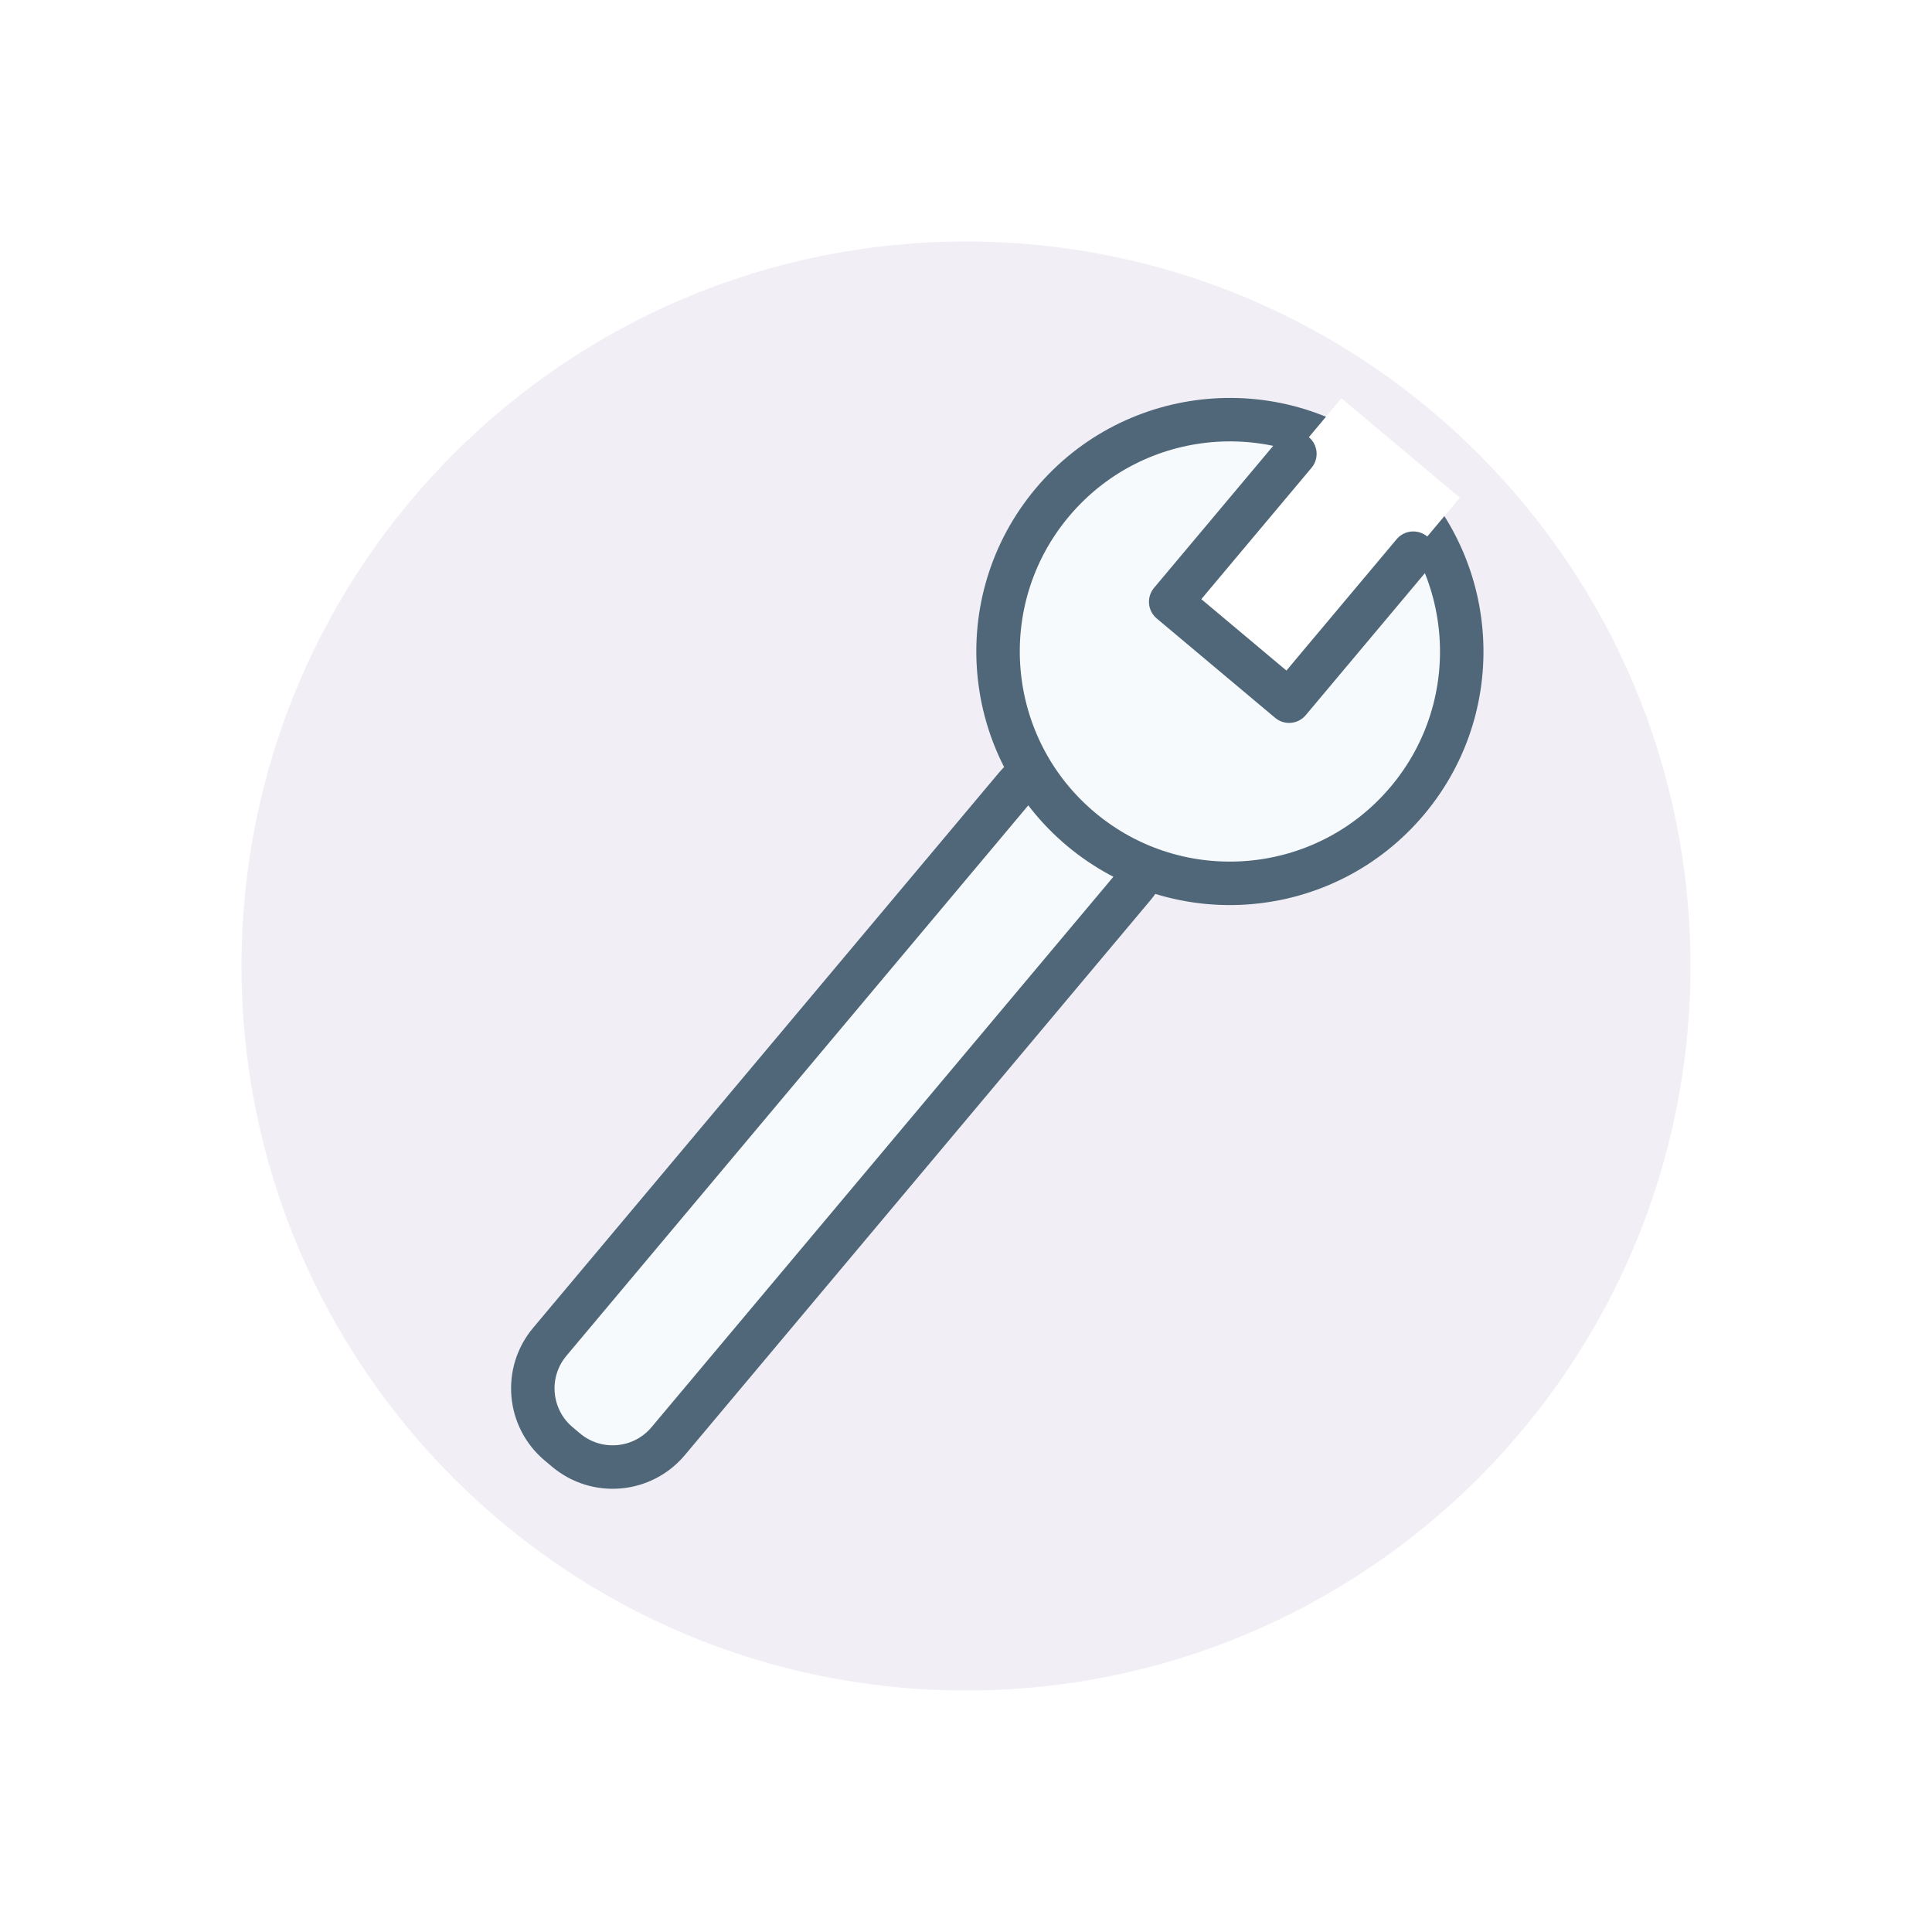
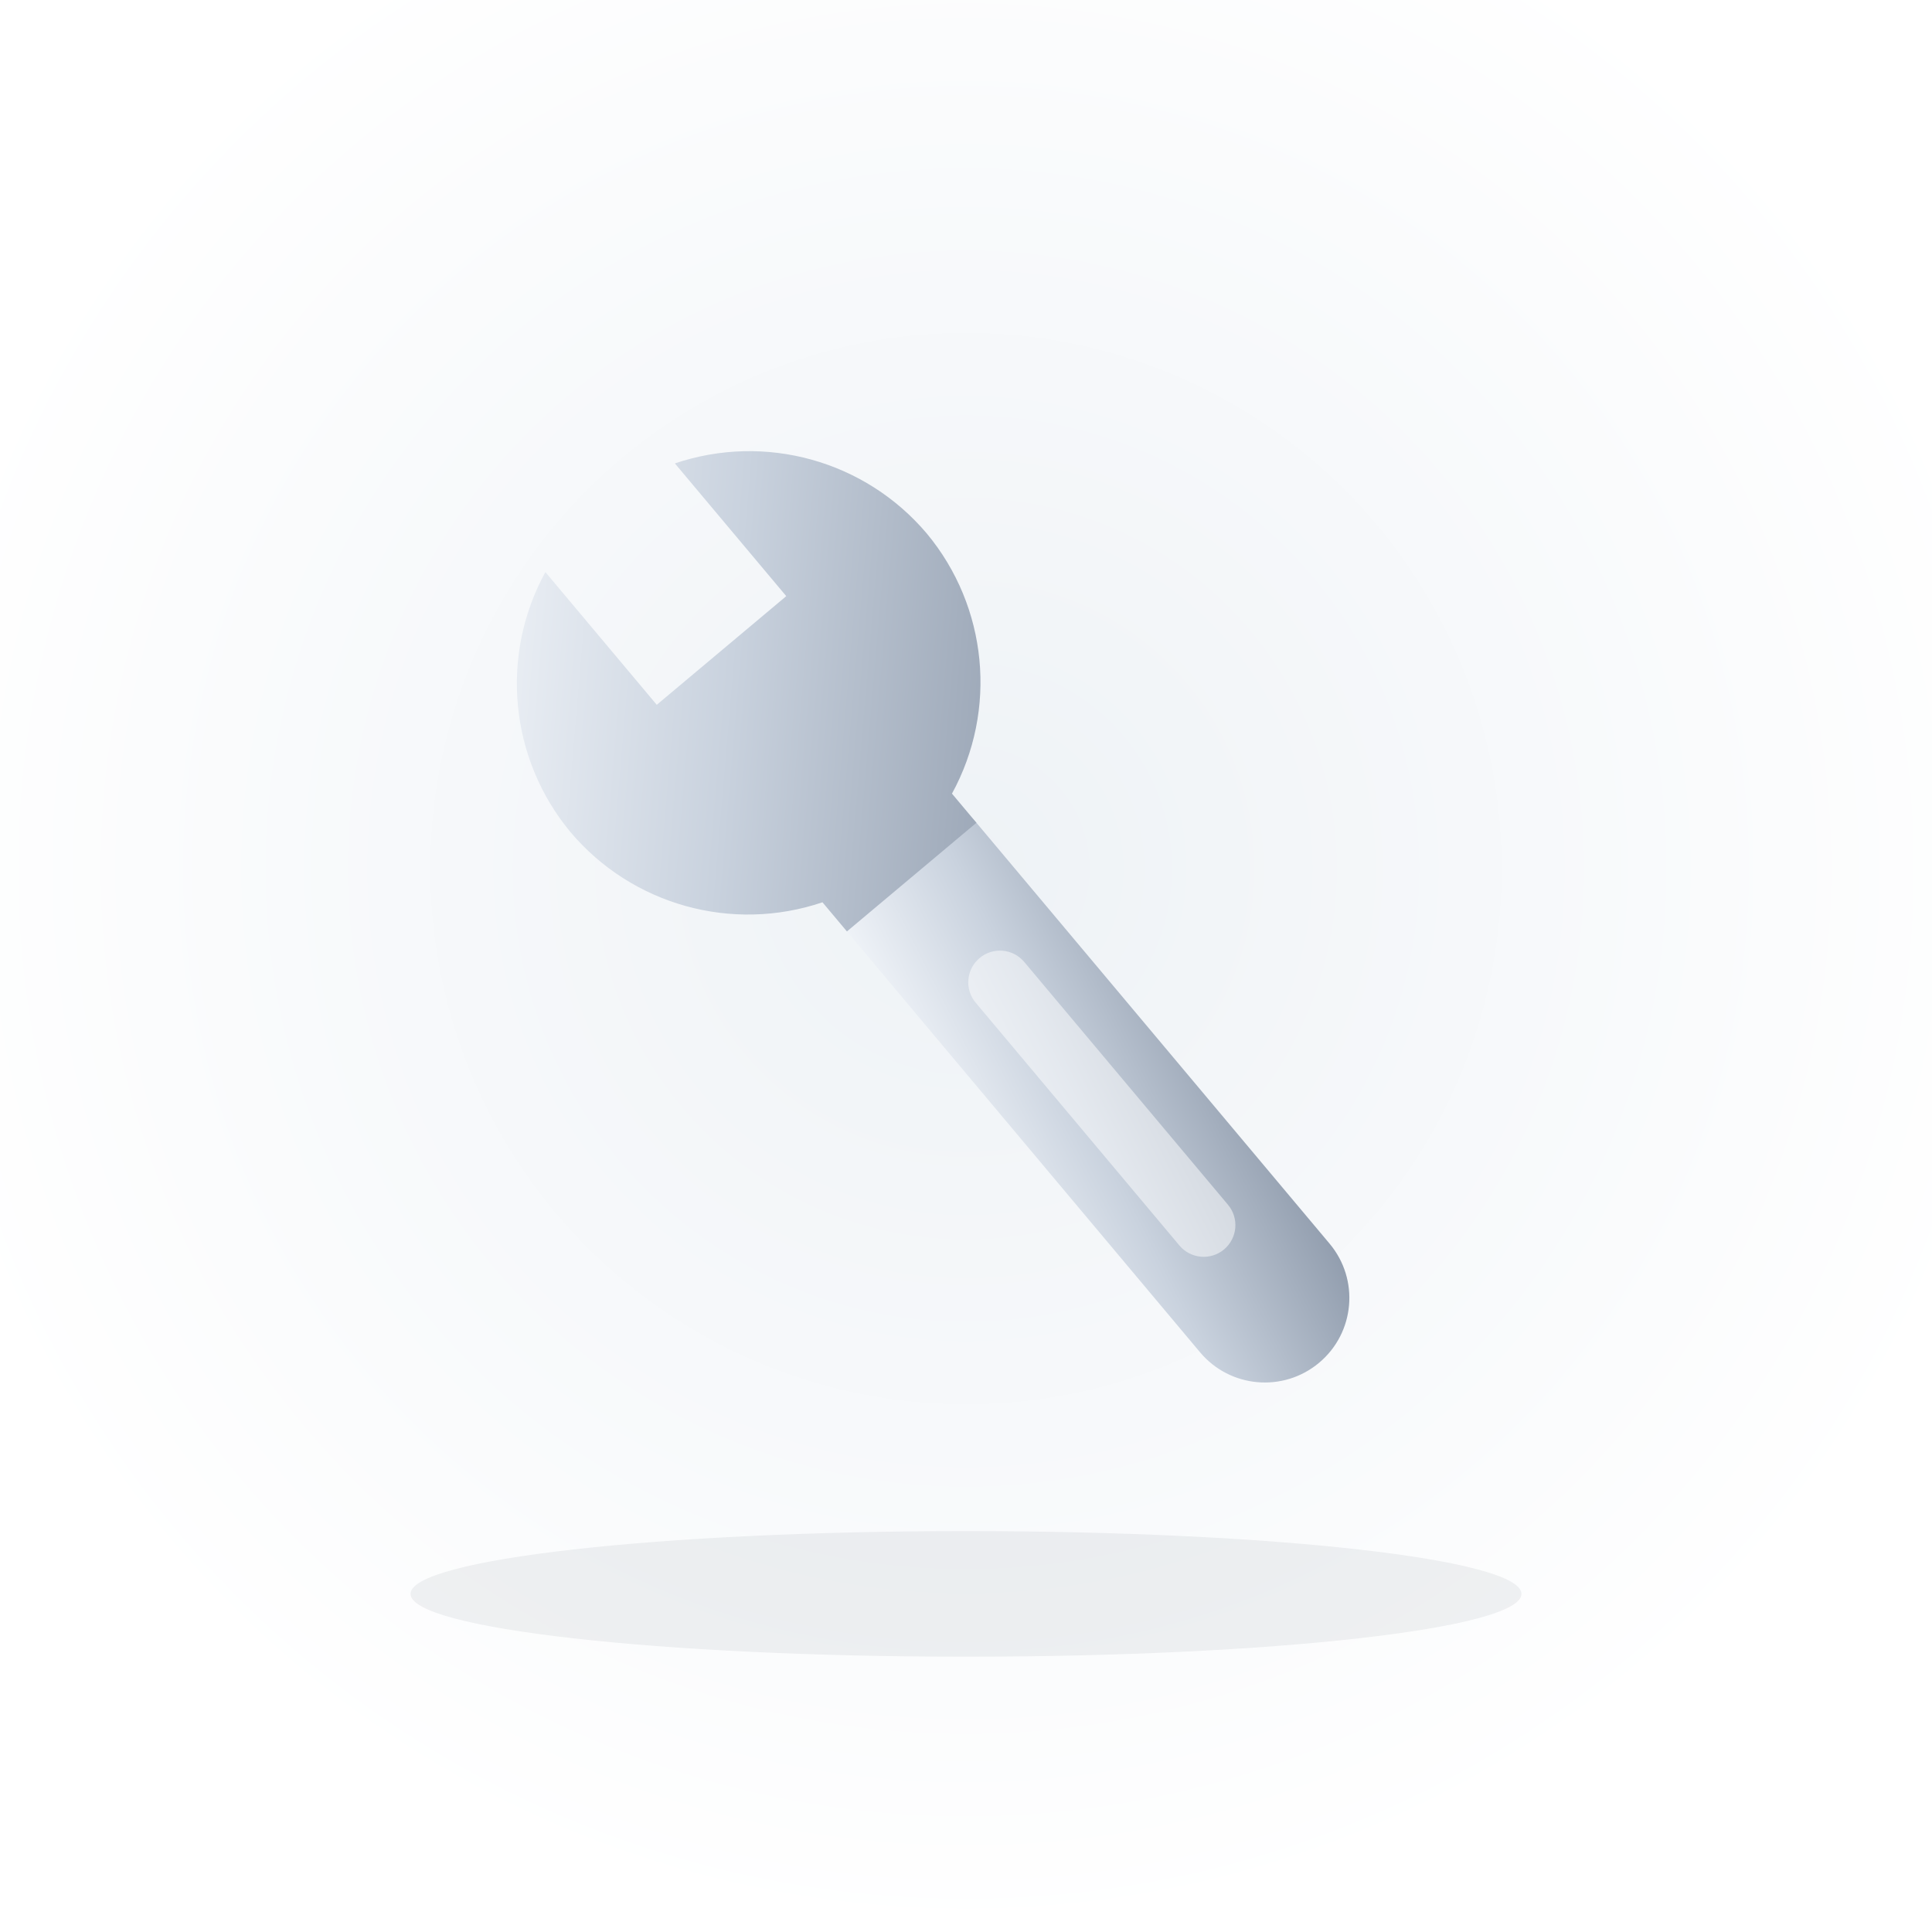
<svg xmlns="http://www.w3.org/2000/svg" viewBox="0 0 800 800">
-   <rect width="800" height="800" fill="#fff" />
-   <circle cx="400" cy="400" r="300" fill="#f1eff5" />
-   <g stroke="#4f6779" stroke-width="18" stroke-linecap="round" stroke-linejoin="round" fill="#f7fafc">
-     <g transform="rotate(40 400 400)">
-       <rect x="368" y="300" width="64" height="360" rx="30" />
-       <circle cx="400" cy="230" r="96" />
-       <rect x="368" y="120" width="64" height="110" fill="#fff" stroke="none" />
-       <path d="M368 150v80h64v-80" fill="none" />
+   <rect width="800" height="800" fill="#ffffff" />
+   <defs>
+     <radialGradient id="bg" cx=".5" cy=".45" r=".55">
+       <stop offset="0" stop-color="#eef2f6" />
+       <stop offset="1" stop-color="#ffffff" />
+     </radialGradient>
+   </defs>
+   <rect width="800" height="800" fill="url(#bg)" />
+   <ellipse cx="400" cy="660" rx="230" ry="26" fill="#0f1b2d" opacity=".06" />
+   <svg x="120" y="110" width="560" height="560" viewBox="0 0 64 64">
+     <defs>
+       <linearGradient id="hw-chrome" x1="0" y1="0" x2="1" y2="1">
+         <stop offset="0" stop-color="#f4f7fb" />
+         <stop offset=".45" stop-color="#c9d2de" />
+         <stop offset="1" stop-color="#8d99aa" />
+       </linearGradient>
+       <linearGradient id="hw-yellow" x1="0" y1="0" x2="0" y2="1">
+         <stop offset="0" stop-color="#ffd84d" />
+         <stop offset="1" stop-color="#f5a300" />
+       </linearGradient>
+       <linearGradient id="hw-orange" x1="0" y1="0" x2="0" y2="1">
+         <stop offset="0" stop-color="#ff9a3d" />
+         <stop offset="1" stop-color="#f05a12" />
+       </linearGradient>
+       <linearGradient id="hw-blue" x1="0" y1="0" x2="0" y2="1">
+         <stop offset="0" stop-color="#4d8bff" />
+         <stop offset="1" stop-color="#1846c8" />
+       </linearGradient>
+       <linearGradient id="hw-dark" x1="0" y1="0" x2="0" y2="1">
+         <stop offset="0" stop-color="#474d57" />
+         <stop offset="1" stop-color="#22262c" />
+       </linearGradient>
+     </defs>
+     <g transform="rotate(-40 32 32)">
+       <rect x="28" y="24" width="8" height="34" rx="4" fill="url(#hw-chrome)" />
+       <path d="M21 16a11 11 0 0 1 7-10.2V14h8V5.8A11 11 0 0 1 43 16a11 11 0 0 1-7 10.2V28h-8v-1.8A11 11 0 0 1 21 16z" fill="url(#hw-chrome)" />
+       <rect x="30.5" y="33" width="3" height="18" rx="1.5" fill="#fff" opacity=".5" />
    </g>
-   </g>
+   </svg>
</svg>
